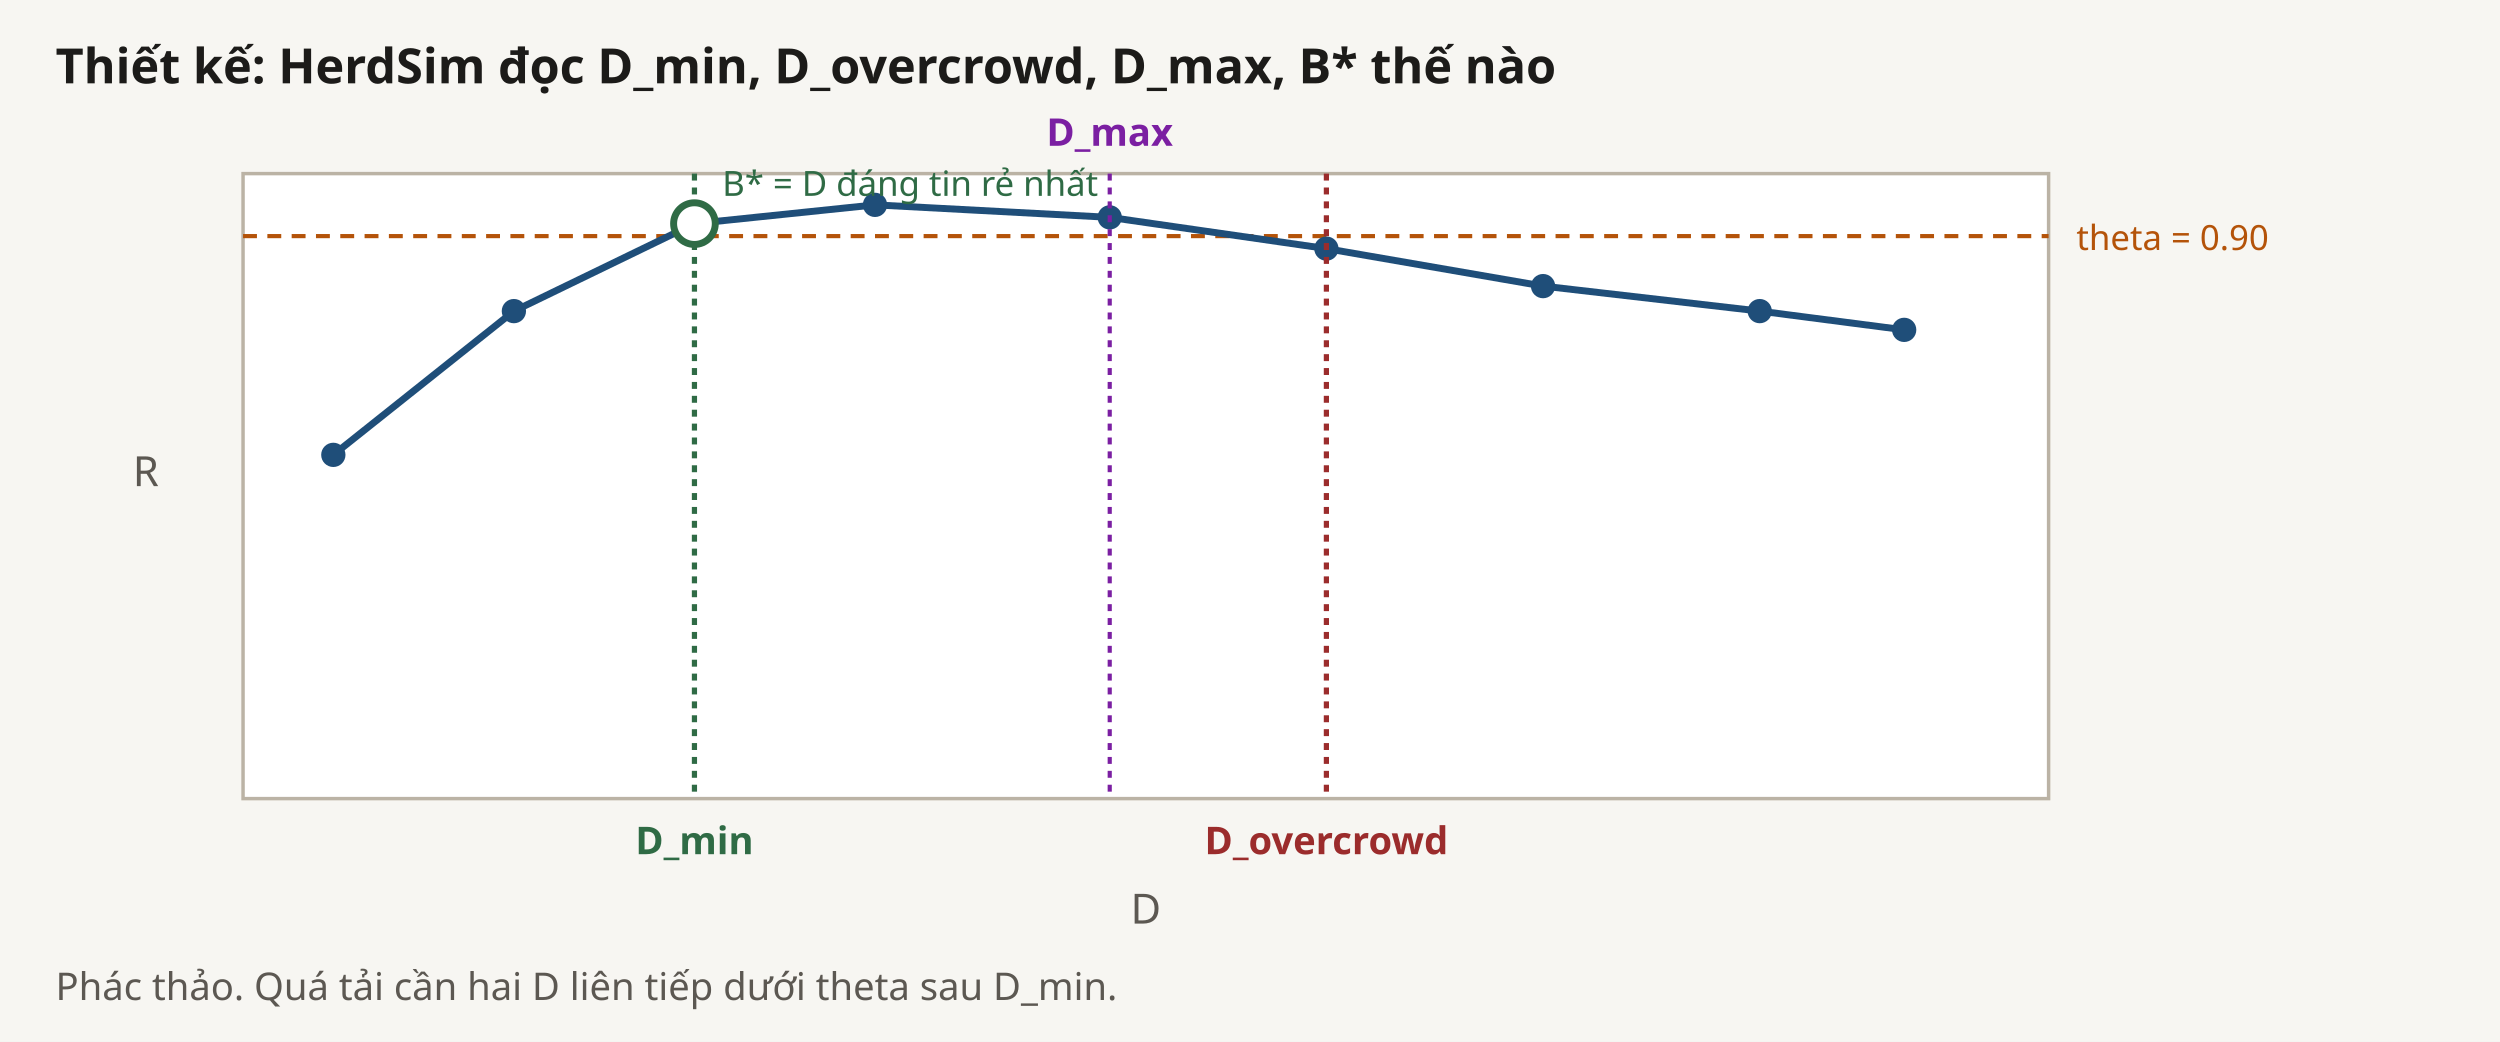
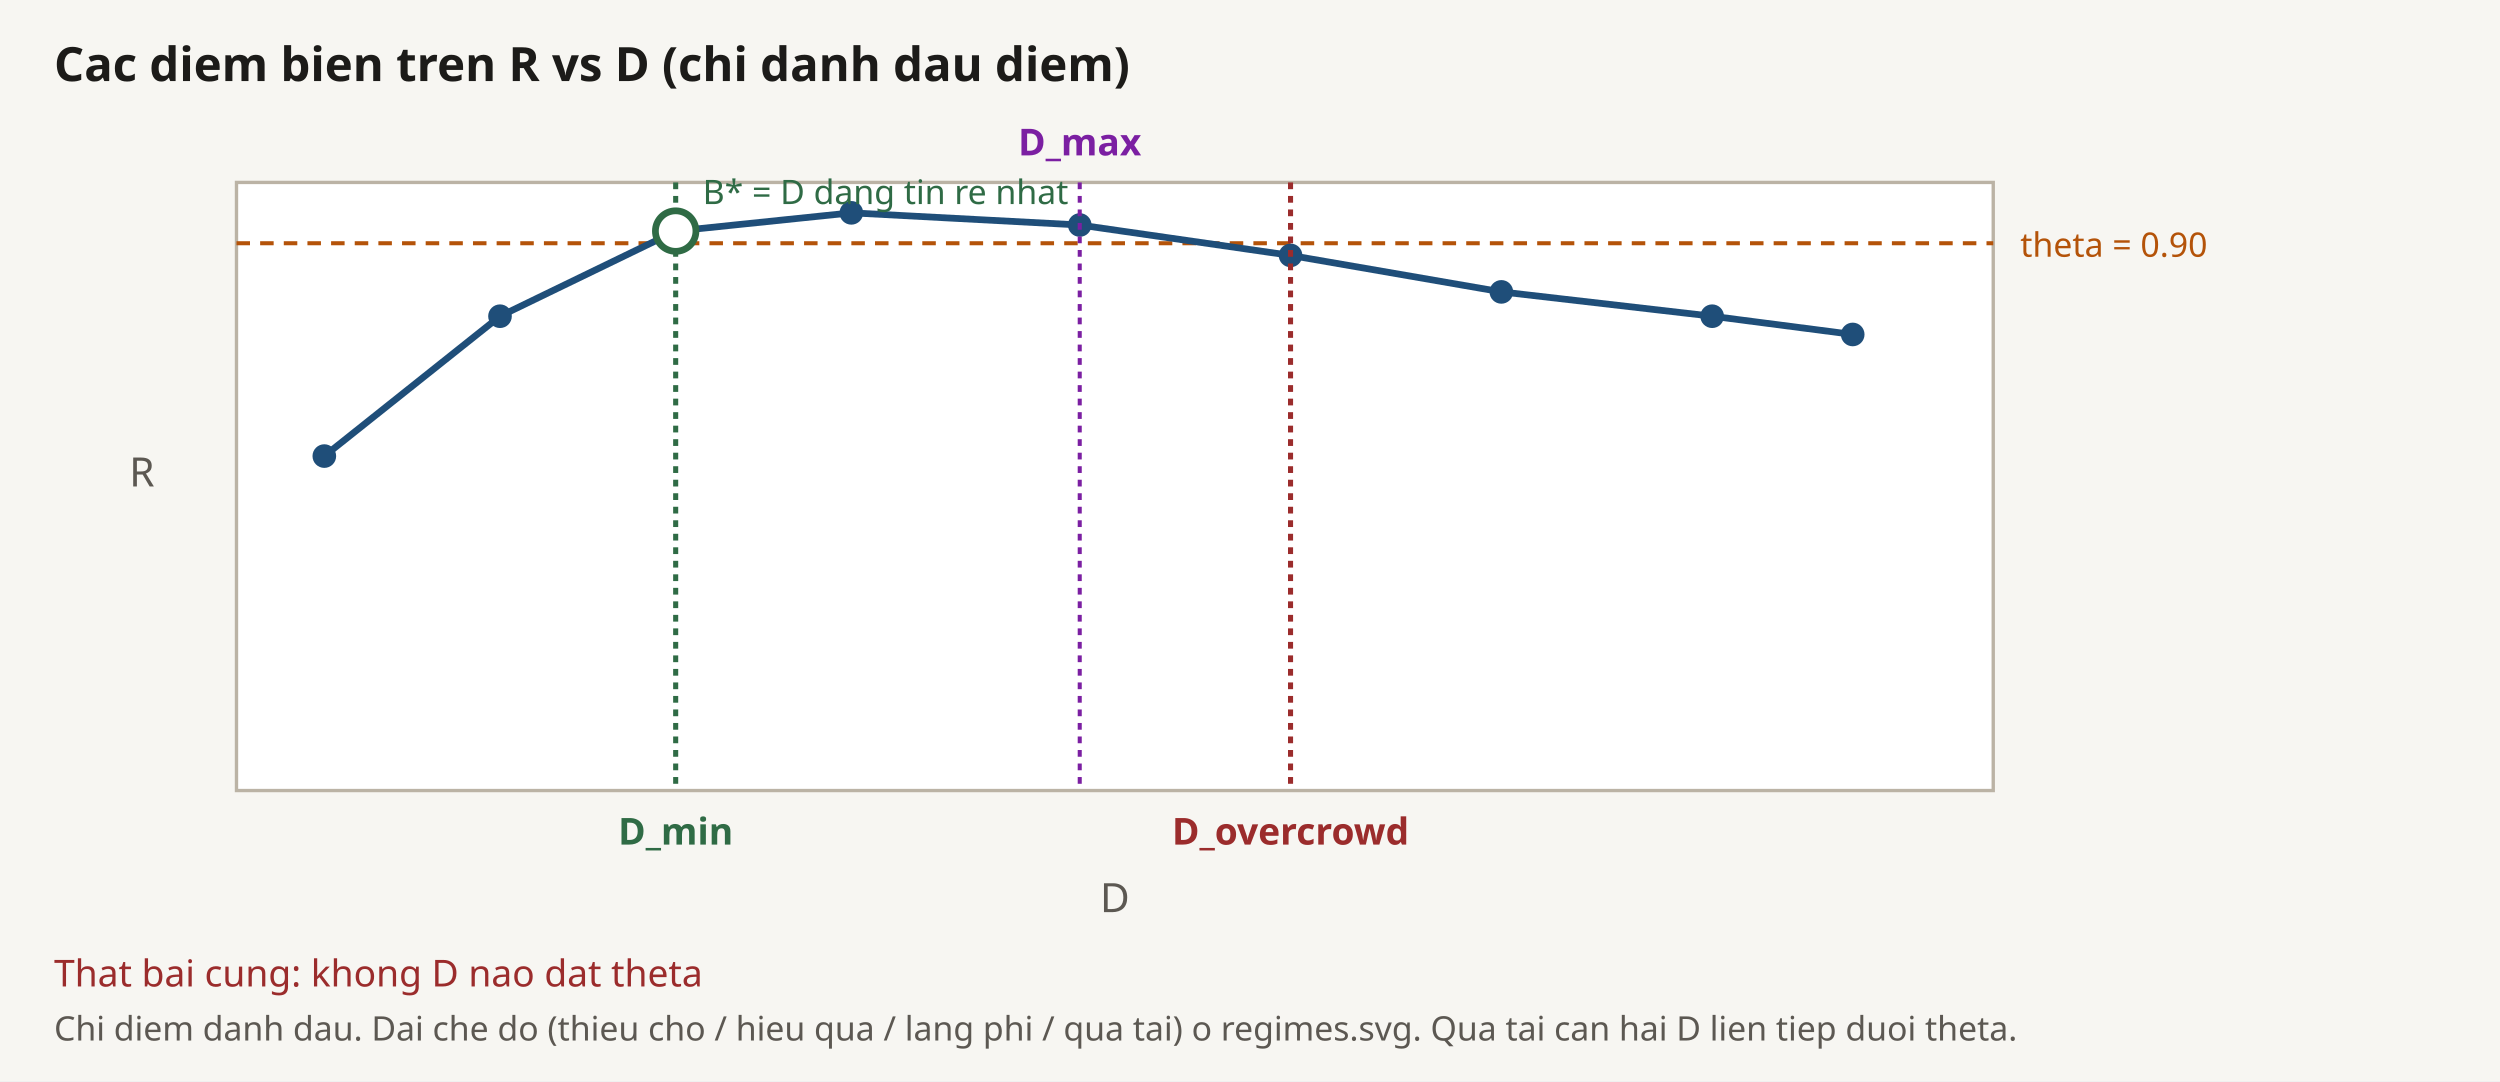
- <svg xmlns="http://www.w3.org/2000/svg" width="720" height="300" viewBox="0 0 720 300" role="img" aria-label="dinh nghia bien">
-   <rect x="0" y="0" width="720" height="300" fill="#f7f6f2" />
-   <text x="16" y="24" text-anchor="start" font-size="14" font-weight="700" fill="#1c1b19" font-family="Segoe UI,Noto Sans,sans-serif">Thiết kế: HerdSim đọc D_min, D_overcrowd, D_max, B* thế nào</text>
-   <rect x="70" y="50" width="520" height="180" fill="#fff" stroke="#bbb3a5" stroke-width="1" />
-   <line x1="70" y1="68.0" x2="590" y2="68.0" stroke="#b45309" stroke-width="1.2" stroke-dasharray="4 3" />
-   <text x="598" y="72.0" text-anchor="start" font-size="10" fill="#b45309" font-family="Segoe UI,Noto Sans,sans-serif">theta = 0.90</text>
-   <circle cx="96.0" cy="131.0" r="3.5" fill="#1f4e79" />
-   <circle cx="148.0" cy="89.6" r="3.5" fill="#1f4e79" />
-   <circle cx="200.0" cy="64.4" r="3.5" fill="#1f4e79" />
-   <circle cx="252.0" cy="59" r="3.5" fill="#1f4e79" />
-   <circle cx="319.6" cy="62.6" r="3.5" fill="#1f4e79" />
-   <circle cx="382.0" cy="71.6" r="3.5" fill="#1f4e79" />
-   <circle cx="444.4" cy="82.4" r="3.5" fill="#1f4e79" />
-   <circle cx="506.8" cy="89.6" r="3.5" fill="#1f4e79" />
-   <circle cx="548.4" cy="95.0" r="3.5" fill="#1f4e79" />
-   <polyline points="96.0,131.0 148.0,89.6 200.0,64.4 252.0,59.0 319.6,62.6 382.0,71.6 444.4,82.4 506.8,89.6 548.4,95.0" fill="none" stroke="#1f4e79" stroke-width="2" />
-   <line x1="200.0" y1="50" x2="200.0" y2="230" stroke="#2f6b45" stroke-width="1.5" stroke-dasharray="2 2" />
-   <text x="200.0" y="246" text-anchor="middle" font-size="11" font-weight="700" fill="#2f6b45" font-family="Segoe UI,Noto Sans,sans-serif">D_min</text>
-   <circle cx="200.0" cy="64.4" r="6" fill="#fff" stroke="#2f6b45" stroke-width="2" />
-   <text x="208.0" y="56.4" text-anchor="start" font-size="10" fill="#2f6b45" font-family="Segoe UI,Noto Sans,sans-serif">B* = D đáng tin rẻ nhất</text>
-   <line x1="382.0" y1="50" x2="382.0" y2="230" stroke="#9b2c2c" stroke-width="1.5" stroke-dasharray="2 2" />
-   <text x="382.0" y="246" text-anchor="middle" font-size="11" font-weight="700" fill="#9b2c2c" font-family="Segoe UI,Noto Sans,sans-serif">D_overcrowd</text>
-   <line x1="319.6" y1="50" x2="319.6" y2="230" stroke="#7b1fa2" stroke-width="1.2" stroke-dasharray="2 2" />
-   <text x="319.6" y="42" text-anchor="middle" font-size="11" font-weight="700" fill="#7b1fa2" font-family="Segoe UI,Noto Sans,sans-serif">D_max</text>
-   <text x="42" y="140.0" text-anchor="middle" font-size="12" fill="#5c5852" font-family="Segoe UI,Noto Sans,sans-serif">R</text>
-   <text x="330.0" y="266" text-anchor="middle" font-size="12" fill="#5c5852" font-family="Segoe UI,Noto Sans,sans-serif">D</text>
-   <text x="16" y="288" text-anchor="start" font-size="11" fill="#5c5852" font-family="Segoe UI,Noto Sans,sans-serif">Phác thảo. Quá tải cần hai D liên tiếp dưới theta sau D_min.</text>
+ <svg xmlns="http://www.w3.org/2000/svg" width="740" height="320" viewBox="0 0 740 320" role="img" aria-label="dinh nghia bien">
+   <rect x="0" y="0" width="740" height="320" fill="#f7f6f2" />
+   <text x="16" y="24" text-anchor="start" font-size="14" font-weight="700" fill="#1c1b19" font-family="Segoe UI,Noto Sans,sans-serif">Cac diem bien tren R vs D (chi danh dau diem)</text>
+   <rect x="70" y="54" width="520" height="180" fill="#fff" stroke="#bbb3a5" stroke-width="1" />
+   <line x1="70" y1="72.0" x2="590" y2="72.0" stroke="#b45309" stroke-width="1.2" stroke-dasharray="4 3" />
+   <text x="598" y="76.0" text-anchor="start" font-size="10" fill="#b45309" font-family="Segoe UI,Noto Sans,sans-serif">theta = 0.90</text>
+   <circle cx="96.0" cy="135.0" r="3.5" fill="#1f4e79" />
+   <circle cx="148.0" cy="93.6" r="3.5" fill="#1f4e79" />
+   <circle cx="200.0" cy="68.4" r="3.5" fill="#1f4e79" />
+   <circle cx="252.0" cy="63" r="3.5" fill="#1f4e79" />
+   <circle cx="319.6" cy="66.6" r="3.5" fill="#1f4e79" />
+   <circle cx="382.0" cy="75.6" r="3.5" fill="#1f4e79" />
+   <circle cx="444.4" cy="86.4" r="3.5" fill="#1f4e79" />
+   <circle cx="506.8" cy="93.6" r="3.5" fill="#1f4e79" />
+   <circle cx="548.4" cy="99.0" r="3.5" fill="#1f4e79" />
+   <polyline points="96.0,135.0 148.0,93.6 200.0,68.4 252.0,63.0 319.6,66.6 382.0,75.6 444.4,86.4 506.8,93.6 548.4,99.0" fill="none" stroke="#1f4e79" stroke-width="2" />
+   <line x1="200.0" y1="54" x2="200.0" y2="234" stroke="#2f6b45" stroke-width="1.5" stroke-dasharray="2 2" />
+   <text x="200.0" y="250" text-anchor="middle" font-size="11" font-weight="700" fill="#2f6b45" font-family="Segoe UI,Noto Sans,sans-serif">D_min</text>
+   <circle cx="200.0" cy="68.4" r="6" fill="#fff" stroke="#2f6b45" stroke-width="2" />
+   <text x="208.0" y="60.4" text-anchor="start" font-size="10" fill="#2f6b45" font-family="Segoe UI,Noto Sans,sans-serif">B* = D dang tin re nhat</text>
+   <line x1="382.0" y1="54" x2="382.0" y2="234" stroke="#9b2c2c" stroke-width="1.5" stroke-dasharray="2 2" />
+   <text x="382.0" y="250" text-anchor="middle" font-size="11" font-weight="700" fill="#9b2c2c" font-family="Segoe UI,Noto Sans,sans-serif">D_overcrowd</text>
+   <line x1="319.6" y1="54" x2="319.6" y2="234" stroke="#7b1fa2" stroke-width="1.2" stroke-dasharray="2 2" />
+   <text x="319.6" y="46" text-anchor="middle" font-size="11" font-weight="700" fill="#7b1fa2" font-family="Segoe UI,Noto Sans,sans-serif">D_max</text>
+   <text x="42" y="144.0" text-anchor="middle" font-size="12" fill="#5c5852" font-family="Segoe UI,Noto Sans,sans-serif">R</text>
+   <text x="330.0" y="270" text-anchor="middle" font-size="12" fill="#5c5852" font-family="Segoe UI,Noto Sans,sans-serif">D</text>
+   <text x="16" y="292" text-anchor="start" font-size="11" fill="#9b2c2c" font-family="Segoe UI,Noto Sans,sans-serif">That bai cung: khong D nao dat theta</text>
+   <text x="16" y="308" text-anchor="start" font-size="10" fill="#5c5852" font-family="Segoe UI,Noto Sans,sans-serif">Chi diem danh dau. Dai che do (thieu cho / hieu qua / lang phi / qua tai) o regimes.svg. Qua tai can hai D lien tiep duoi theta.</text>
</svg>
